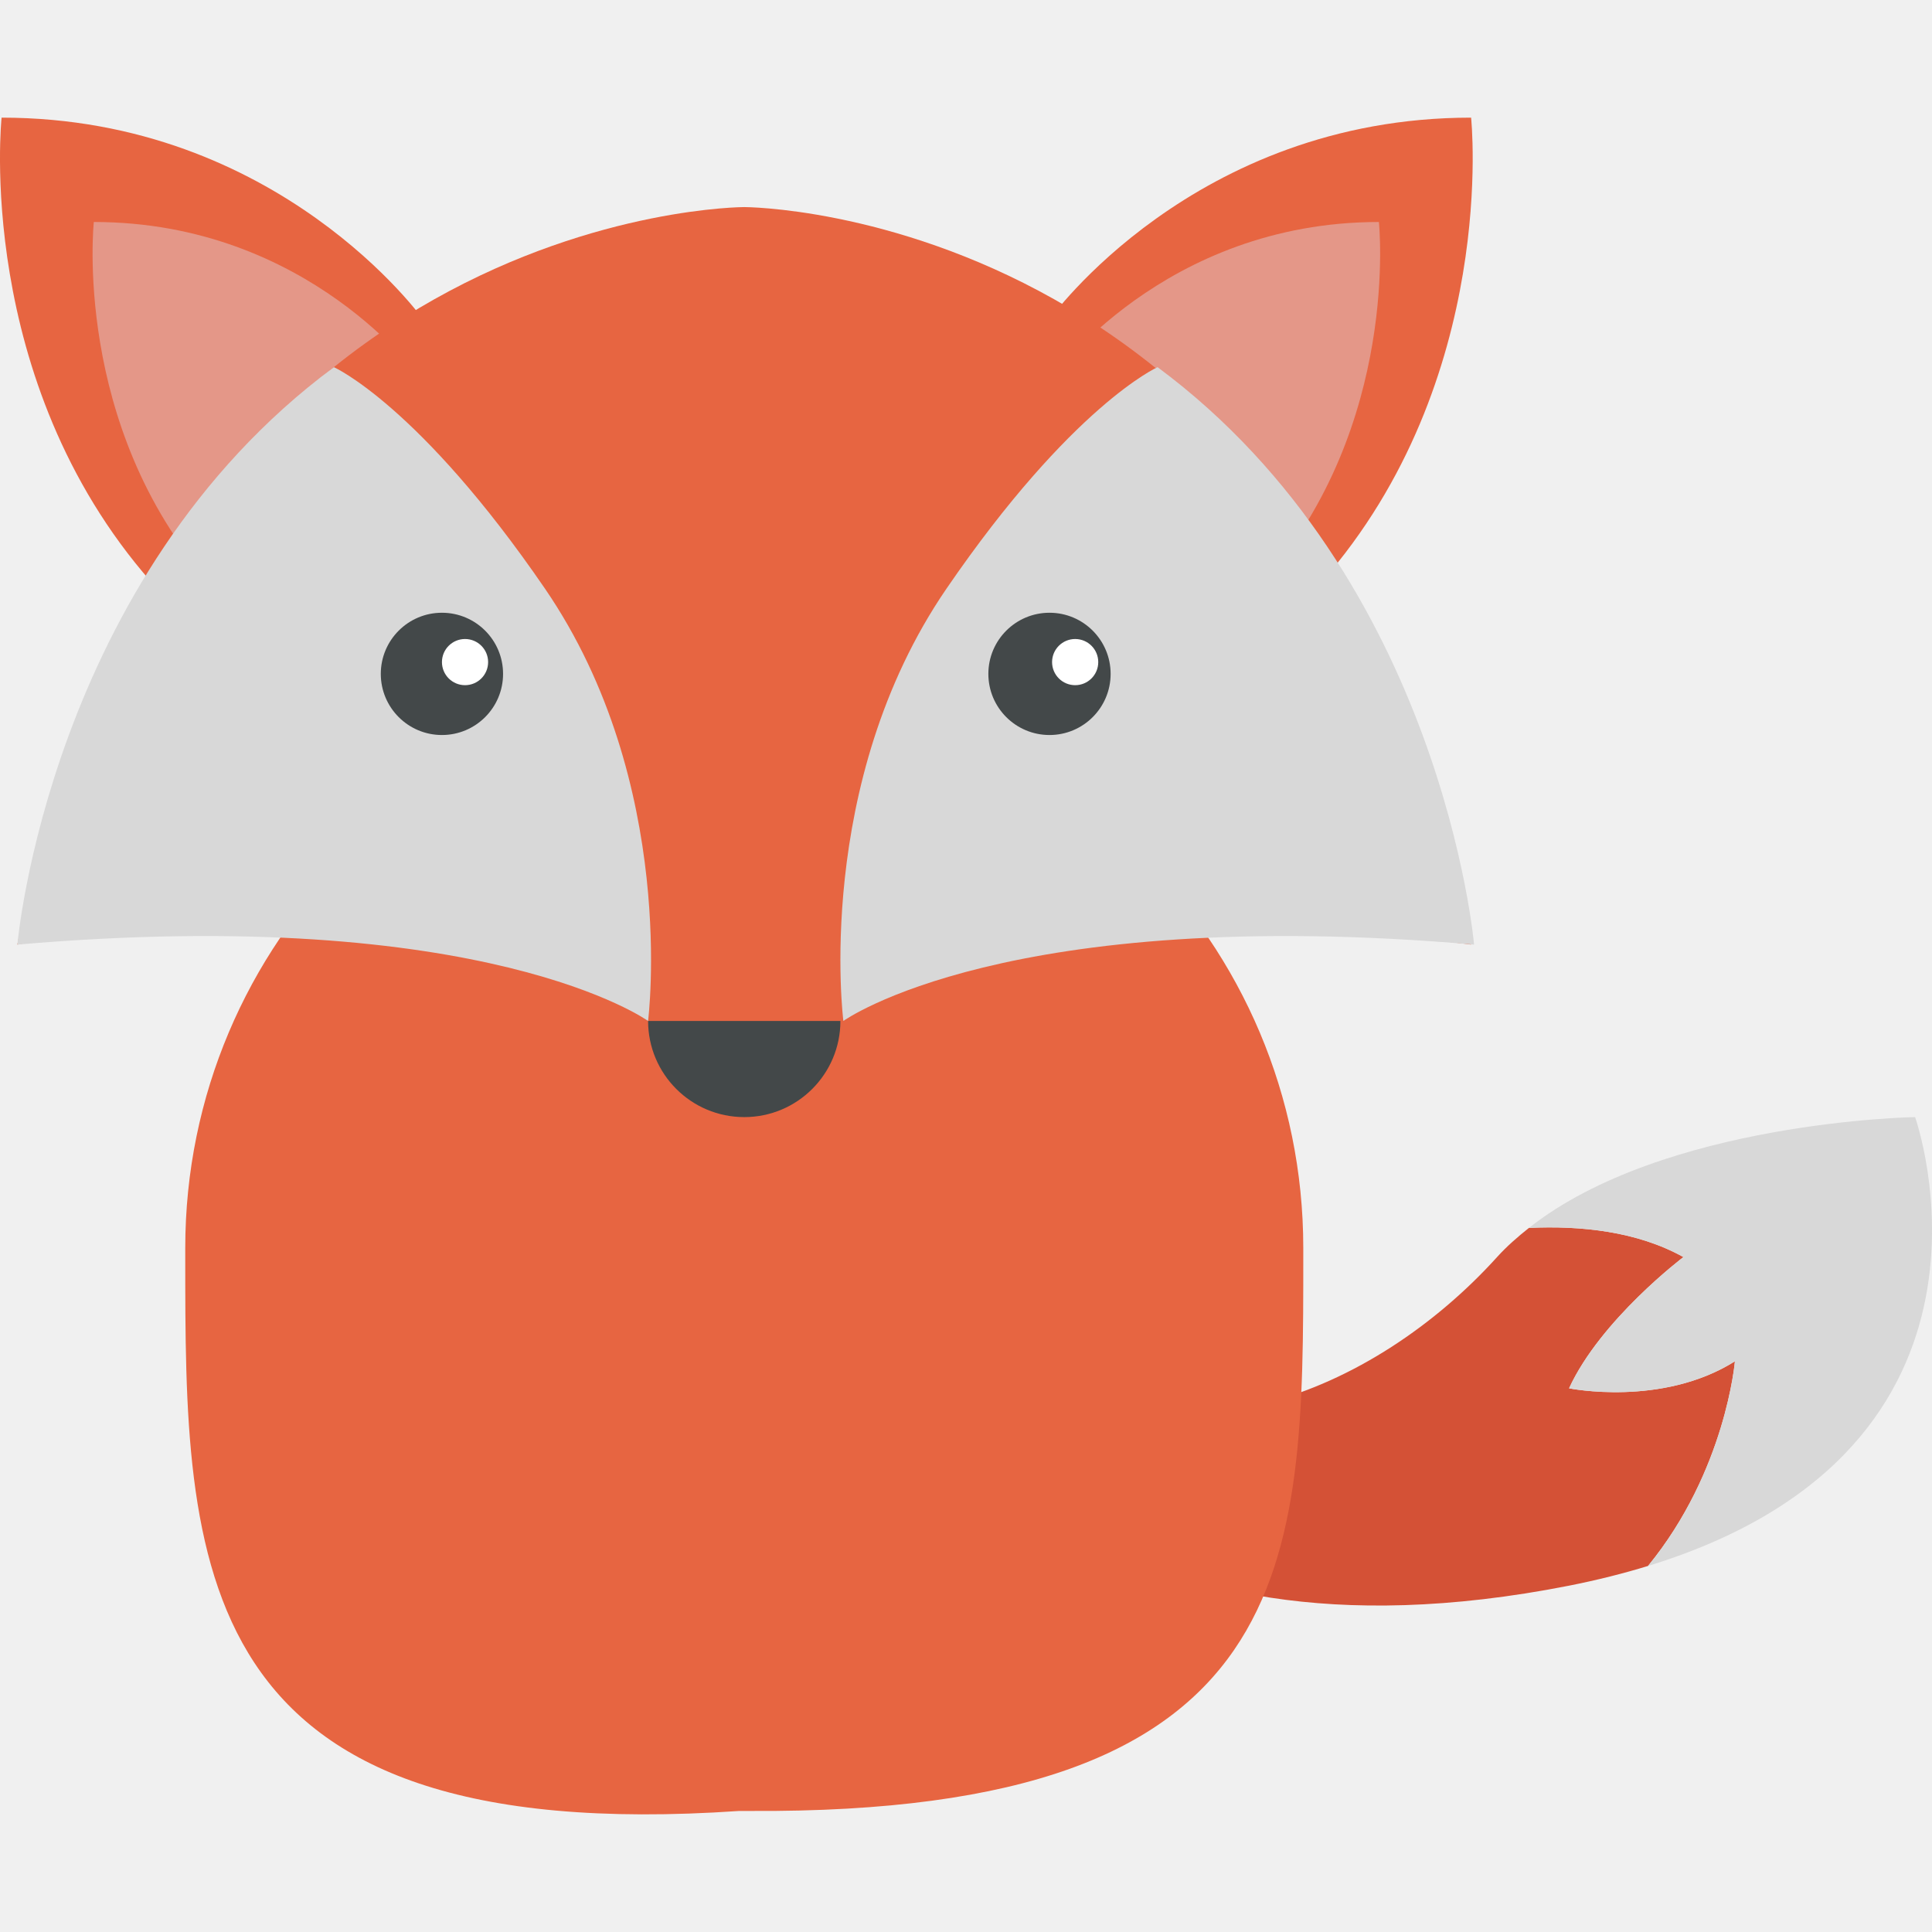
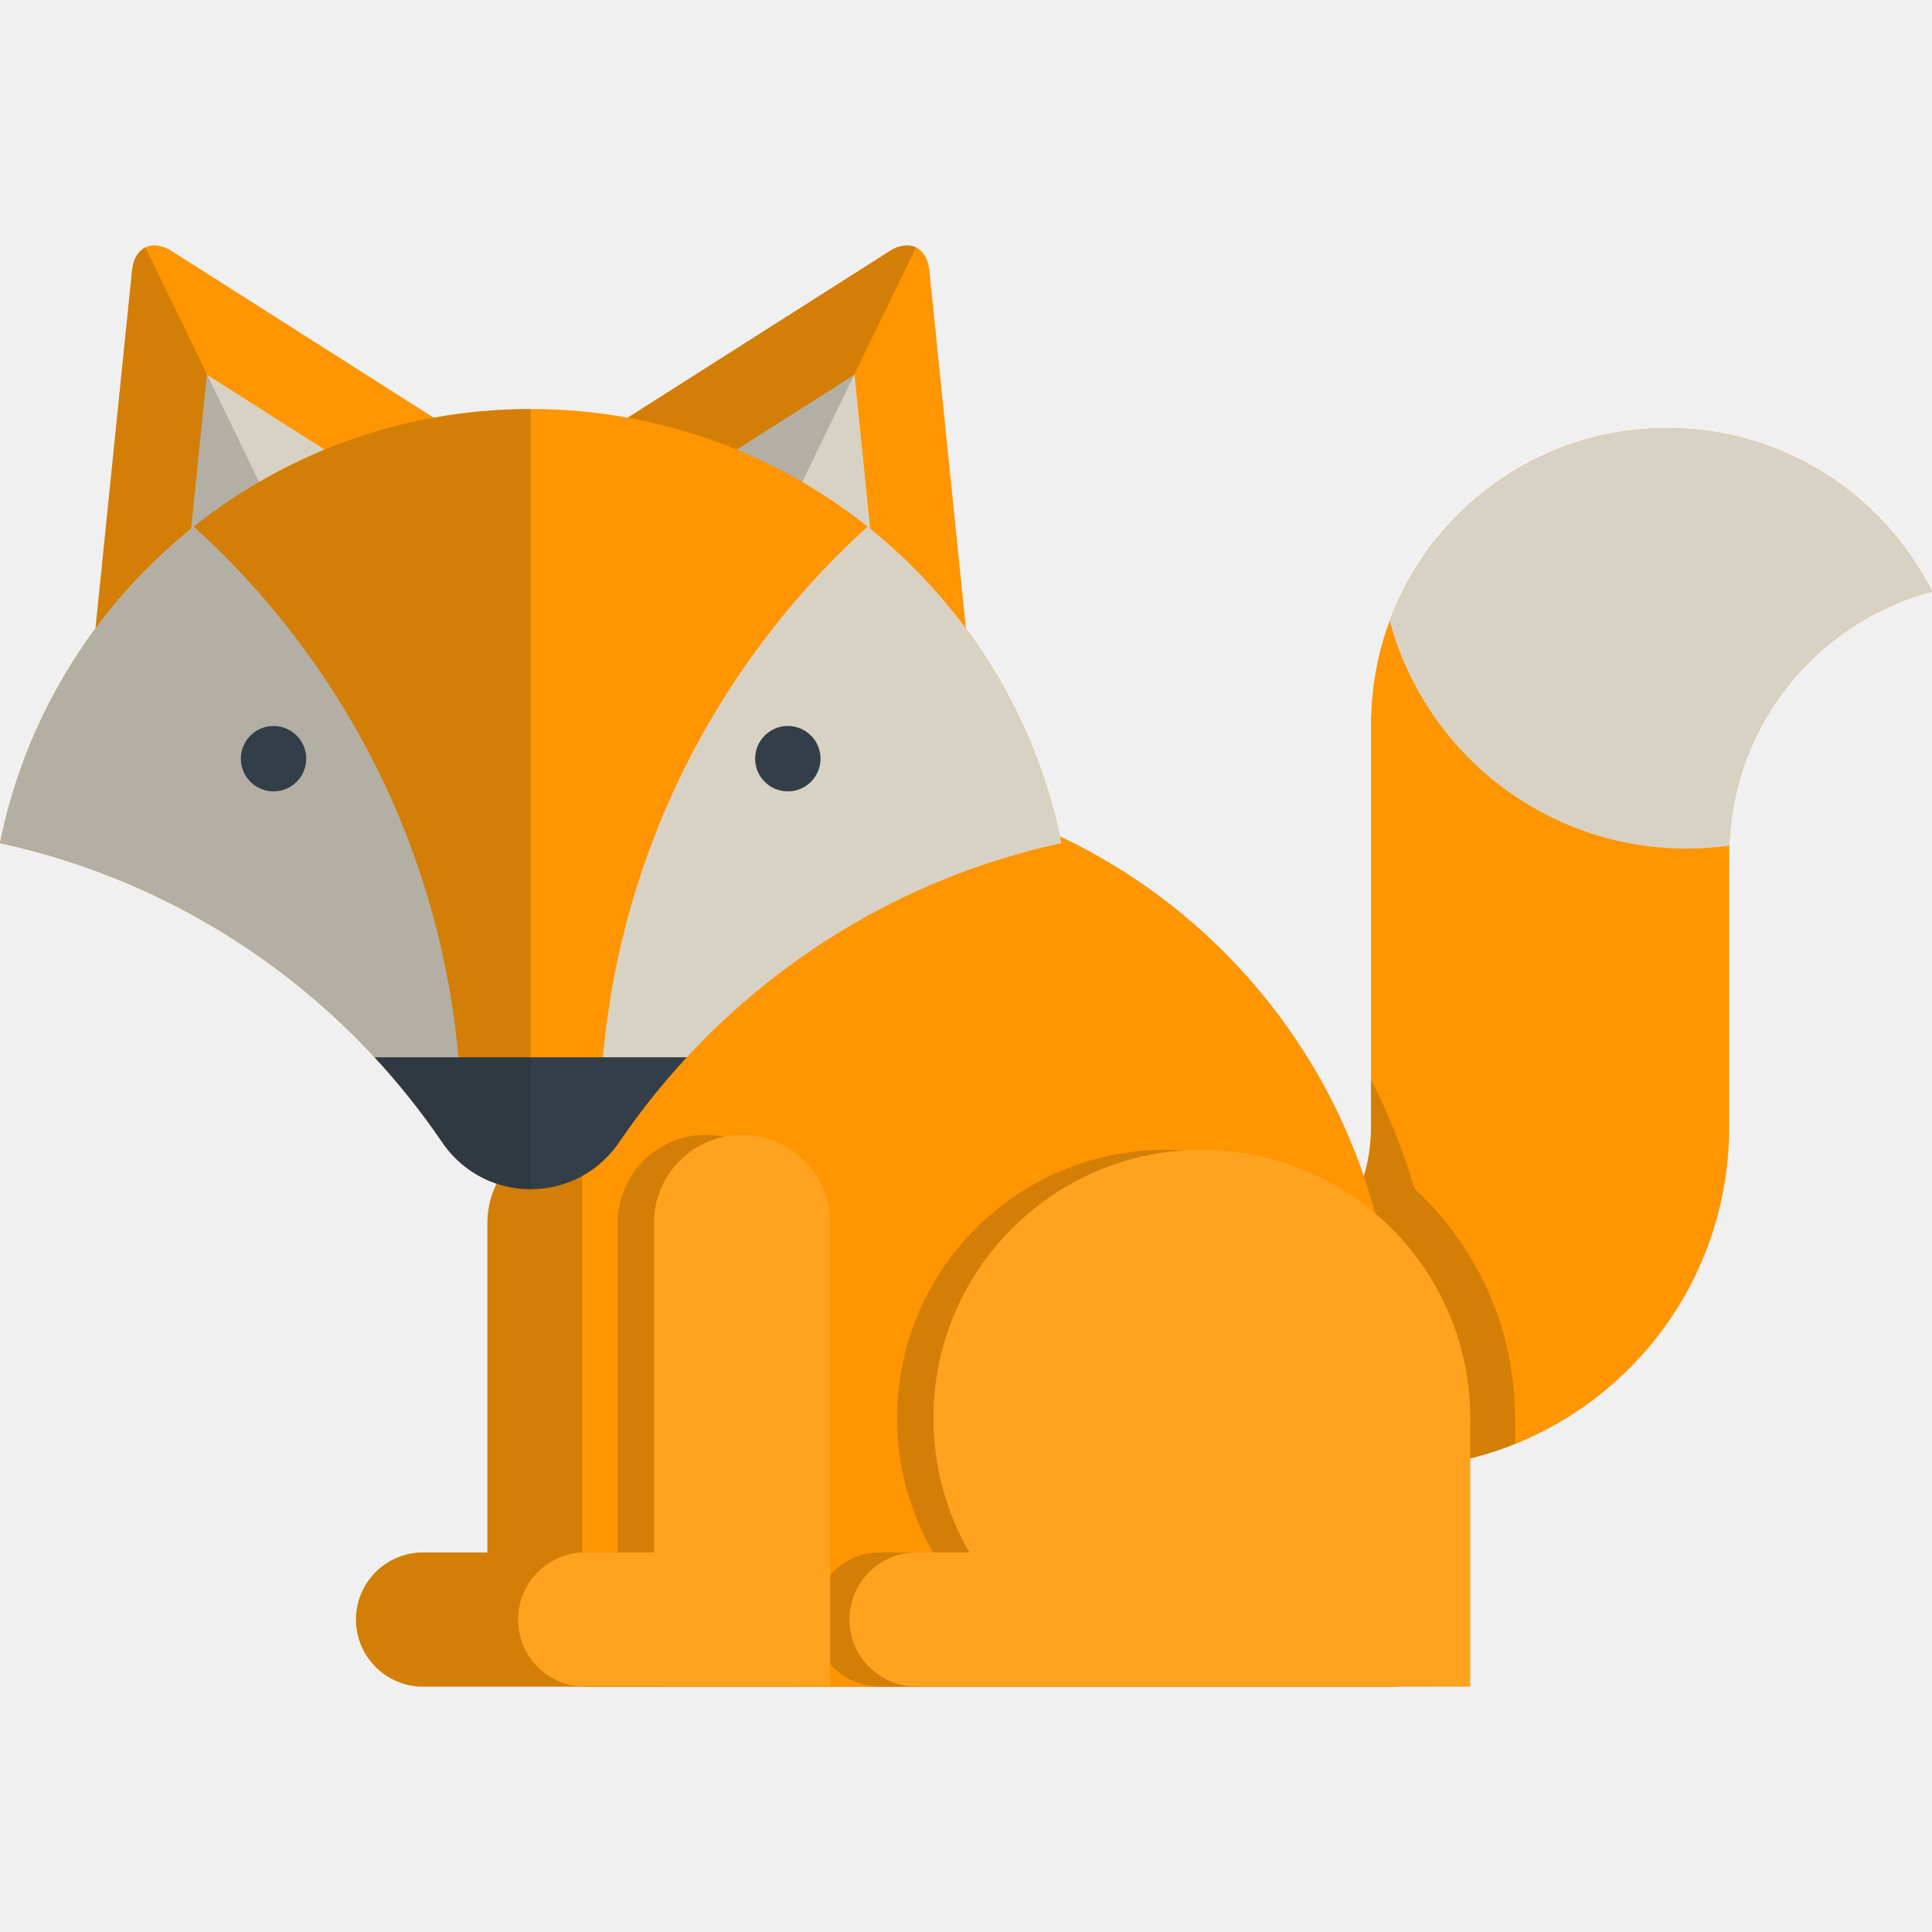
- <svg xmlns="http://www.w3.org/2000/svg" height="800px" width="800px" version="1.1" id="Capa_1" viewBox="0 0 121.101 121.101" xml:space="preserve">
+ <svg xmlns="http://www.w3.org/2000/svg" version="1.1" id="Layer_1" viewBox="0 0 440.899 440.899" xml:space="preserve" width="512" height="512">
  <g>
    <g>
-       <g>
-         <g>
-           <g>
-             <path style="fill:#D45136;" d="M63.298,84.602c9.878,8.14,22.859,2.689,30.54-5.806c0.601-0.664,1.281-1.26,1.999-1.828       c3.252-0.153,6.785,0.214,9.682,1.828c0,0-5.193,3.922-7.167,8.226c0,0,5.823,1.186,10.396-1.694c0,0-0.574,6.88-5.447,12.828       c-1.525,0.467-3.165,0.883-4.948,1.236c-30.029,5.917-38.67-11.149-38.67-11.149L63.298,84.602z" />
-           </g>
-         </g>
-         <g>
-           <g>
-             <path style="fill:#D8D8D8;" d="M98.352,87.022c1.974-4.304,7.167-8.226,7.167-8.226c-2.897-1.614-6.43-1.981-9.682-1.828       c8.477-6.694,24.205-6.947,24.205-6.947s7.367,20.744-16.741,28.135c4.874-5.948,5.447-12.828,5.447-12.828       C104.175,88.208,98.352,87.022,98.352,87.022z" />
-           </g>
-         </g>
-       </g>
-       <path style="fill-rule:evenodd;clip-rule:evenodd;fill:#E76541;" d="M81.692,78.792c0,19.177,0,34.936-34.723,34.722h-0.635    c-34.722,2.381-34.722-15.545-34.722-34.722v-0.566c0-19.176,15.545-34.721,34.722-34.721h0.635    c19.176,0,34.723,15.545,34.723,34.721V78.792z" />
+       <path style="fill:#FF9500;" d="M316.73,335.127c43.01,0,77.878-34.867,77.878-77.877v-62.152c0-28.842,19.65-53.088,46.292-60.1    c-11.112-22.113-33.989-37.297-60.424-37.297c-36.764,0-66.651,29.354-67.557,65.896h-0.043v93.652    c0,21.522-17.448,38.969-38.97,38.969c-13.067,0-24.624-6.438-31.694-16.307C251.918,311.867,281.603,335.127,316.73,335.127z" />
+       <path style="fill:#D8D2C4;" d="M380.476,97.701c-29.021,0-53.743,18.297-63.32,43.976c8.007,29.934,35.305,51.982,67.764,51.982    c3.304,0,6.551-0.246,9.733-0.688c0.939-27.9,20.264-51.137,46.247-57.975C429.787,112.885,406.911,97.701,380.476,97.701z" />
+       <path style="opacity:0.2;fill:#222222;" d="M322.771,271.219c-2.533-8.639-5.863-16.939-9.895-24.822v10.853    c0,21.522-17.448,38.969-38.97,38.969c-13.067,0-24.624-6.438-31.694-16.307c9.707,31.955,39.392,55.215,74.519,55.215    c10.257,0,20.041-2.002,29.009-5.605v-5.869C345.739,302.949,336.884,284.283,322.771,271.219z" />
    </g>
    <g>
+       <path style="fill:#FF9500;" d="M131.331,258.99c-11.102,0-20.103,9-20.103,20.104v75.186H96.552    c-8.458,0-15.313,6.857-15.313,15.314c0,8.457,6.856,15.314,15.313,15.314h54.882V279.094    C151.434,267.99,142.433,258.99,131.331,258.99z" />
+       <path style="opacity:0.2;fill:#222222;" d="M131.331,258.99c-11.102,0-20.103,9-20.103,20.104v75.186H96.552    c-8.458,0-15.313,6.857-15.313,15.314c0,8.457,6.856,15.314,15.313,15.314h54.882V279.094    C151.434,267.99,142.433,258.99,131.331,258.99z" />
+     </g>
+     <path style="fill:#FF9500;" d="M184.919,178.164h-52.031v206.744h185.449v-73.326C318.336,237.897,258.603,178.164,184.919,178.164   z" />
+     <path style="fill:#FF9500;" d="M184.919,178.164h-52.031v206.744h185.449v-73.326C318.336,237.897,258.603,178.164,184.919,178.164   z" />
+     <path style="fill:#FF9500;" d="M184.919,178.164h-52.031v206.744h185.449v-73.326C318.336,237.897,258.603,178.164,184.919,178.164   z" />
+     <path style="opacity:0.2;fill:#222222;" d="M265.985,262.395c-33.83,0-61.255,27.426-61.255,61.258c0,11.16,3,21.615,8.215,30.627   h-12.058c-8.458,0-15.314,6.857-15.314,15.314c0,8.457,6.856,15.314,15.314,15.314h126.354v-61.256   C327.241,289.82,299.816,262.395,265.985,262.395z" />
+     <path style="opacity:0.2;fill:#222222;" d="M161.06,258.99c-11.103,0-20.103,9-20.103,20.104v75.186h-8.069v30.629h48.275V279.094   C181.162,267.99,172.162,258.99,161.06,258.99z" />
+     <g>
      <g>
-         <g>
-           <path style="fill-rule:evenodd;clip-rule:evenodd;fill:#E76541;" d="M65.785,20.027c0,0,9.023-12.653,26.426-12.653      c0,0,1.751,16.41-9.369,29.097" />
-           <path style="fill-rule:evenodd;clip-rule:evenodd;fill:#E49788;" d="M65.946,23.724c0,0,6.994-9.809,20.485-9.809      c0,0,1.357,12.721-7.264,22.555" />
-         </g>
-         <g>
-           <path style="fill-rule:evenodd;clip-rule:evenodd;fill:#E76541;" d="M26.527,20.027c0,0-9.023-12.653-26.427-12.653      c0,0-1.751,16.41,9.37,29.097" />
-           <path style="fill-rule:evenodd;clip-rule:evenodd;fill:#E49788;" d="M26.366,23.724c0,0-6.994-9.809-20.485-9.809      c0,0-1.357,12.721,7.264,22.555" />
-         </g>
+         <path style="fill:#FF9500;" d="M132.394,102.213c-4.433,2.82-4.191,7,0.535,9.291l80.032,38.787     c4.727,2.293,8.158-0.109,7.625-5.334l-8.508-83.305c-0.533-5.225-4.597-7.193-9.028-4.373L132.394,102.213z" />
+         <polygon style="fill:#D8D2C4;" points="198.971,124.311 195.009,85.502 162.09,106.436    " />
+         <path style="opacity:0.2;fill:#222222;" d="M203.05,57.279l-70.656,44.934c-4.433,2.82-4.191,7,0.535,9.291l40.016,19.395     l36.081-74.449C207.39,55.656,205.265,55.867,203.05,57.279z" />
      </g>
      <g>
-         <path style="fill-rule:evenodd;clip-rule:evenodd;fill:#E76541;" d="M46.65,12.98c0,0-36.619,0-45.561,46.228     c0,0,34.206-6.913,45.562,10.813c9.225-15.88,45.56-10.813,45.56-10.813C83.269,12.98,46.65,12.98,46.65,12.98z" />
-         <path style="fill-rule:evenodd;clip-rule:evenodd;fill:#D8D8D8;" d="M20.929,23.015c0,0,5.352,2.384,13.23,13.881     c8.368,12.214,6.463,27.1,6.463,27.1s-10.153-7.33-39.533-4.787C1.089,59.208,3.075,36.257,20.929,23.015z" />
-         <path style="fill-rule:evenodd;clip-rule:evenodd;fill:#D8D8D8;" d="M72.558,23.015c0,0-5.353,2.384-13.23,13.881     c-8.368,12.214-6.464,27.1-6.464,27.1s10.153-7.33,39.534-4.787C92.397,59.208,90.412,36.257,72.558,23.015z" />
+         <path style="fill:#FF9500;" d="M109.819,102.213c4.433,2.82,4.191,7-0.535,9.291l-80.032,38.787     c-4.727,2.293-8.158-0.109-7.625-5.334l8.508-83.305c0.533-5.225,4.597-7.193,9.028-4.373L109.819,102.213z" />
+         <polygon style="fill:#D8D2C4;" points="43.242,124.311 47.204,85.502 80.123,106.436    " />
+         <path style="opacity:0.2;fill:#222222;" d="M33.187,56.449c0.001,0,0,0,0.002-0.002c-1.638,0.793-2.788,2.592-3.054,5.205     l-8.508,83.305c-0.533,5.225,2.898,7.627,7.625,5.334l40.016-19.393L33.187,56.449z" />
      </g>
-       <g>
-         <g>
-           <g>
-             <circle style="fill-rule:evenodd;clip-rule:evenodd;fill:#434849;" cx="65.784" cy="42.24" r="3.832" />
-             <circle style="fill-rule:evenodd;clip-rule:evenodd;fill:#FFFFFF;" cx="67.393" cy="41.501" r="1.447" />
-           </g>
-           <g>
-             <circle style="fill-rule:evenodd;clip-rule:evenodd;fill:#434849;" cx="27.701" cy="42.24" r="3.832" />
-             <circle style="fill-rule:evenodd;clip-rule:evenodd;fill:#FFFFFF;" cx="29.149" cy="41.501" r="1.447" />
-           </g>
-         </g>
-         <path style="fill-rule:evenodd;clip-rule:evenodd;fill:#434849;" d="M52.678,63.996c0,3.327-2.698,6.026-6.026,6.026     c-3.33,0-6.028-2.699-6.028-6.026" />
-       </g>
+       <path style="fill:#FF9500;" d="M121.106,93.338C61.256,93.338,11.351,135.902,0,192.41c41.564,8.998,77.26,33.746,100.516,67.697    c0.008,0.01,0.016,0.008,0.023,0.02c4.332,6.779,11.925,11.275,20.568,11.275c8.636,0,16.224-4.49,20.558-11.26    c0.007-0.012,0.013-0.01,0.02-0.018c23.255-33.959,58.955-58.715,100.527-67.715C230.861,135.902,180.956,93.338,121.106,93.338z" />
+       <path style="fill:#D8D2C4;" d="M44.218,120.184C21.875,137.975,5.838,163.348,0,192.41c41.564,8.998,77.26,33.746,100.516,67.697    c0.008,0.01,0.016,0.008,0.023,0.02c1.284,2.01,2.859,3.811,4.658,5.361c0.098-2.48,0.162-4.969,0.162-7.473    C105.358,203.354,81.77,154.203,44.218,120.184z" />
+       <path style="fill:#D8D2C4;" d="M197.993,120.184c22.343,17.791,38.381,43.164,44.218,72.227    c-41.564,8.998-77.26,33.746-100.516,67.697c-0.007,0.01-0.015,0.008-0.023,0.02c-1.283,2.01-2.858,3.811-4.657,5.361    c-0.098-2.48-0.163-4.969-0.163-7.473C136.853,203.354,160.443,154.203,197.993,120.184z" />
+       <path style="fill:#333E48;" d="M85.471,241.281c5.457,5.893,10.492,12.18,15.044,18.826c0.008,0.01,0.016,0.008,0.023,0.02    c4.332,6.779,11.925,11.275,20.568,11.275c8.636,0,16.224-4.49,20.558-11.26c0.007-0.012,0.013-0.01,0.02-0.018    c4.556-6.652,9.595-12.945,15.057-18.844H85.471z" />
+       <path style="opacity:0.2;fill:#222222;" d="M0,192.41c41.564,8.998,77.26,33.746,100.516,67.697    c0.008,0.01,0.016,0.008,0.023,0.02c4.332,6.779,11.925,11.275,20.568,11.275V93.338C61.256,93.338,11.351,135.902,0,192.41z" />
+       <circle style="fill:#333E48;" cx="179.789" cy="173.137" r="7.463" />
+       <circle style="fill:#333E48;" cx="62.424" cy="173.137" r="7.463" />
    </g>
+     <path style="fill:#FFA21F;" d="M274.267,262.395c-33.831,0-61.255,27.426-61.255,61.258c0,11.16,3,21.615,8.215,30.627h-12.059   c-8.458,0-15.313,6.857-15.313,15.314c0,8.457,6.856,15.314,15.313,15.314h126.354v-61.256   C335.523,289.82,308.098,262.395,274.267,262.395z" />
+     <path style="fill:#FFA21F;" d="M169.341,258.99c-11.102,0-20.102,9-20.102,20.104v75.186H133.54   c-8.457,0-15.313,6.857-15.313,15.314c0,8.457,6.856,15.314,15.313,15.314h55.903V279.094   C189.444,267.99,180.444,258.99,169.341,258.99z" />
  </g>
</svg>
